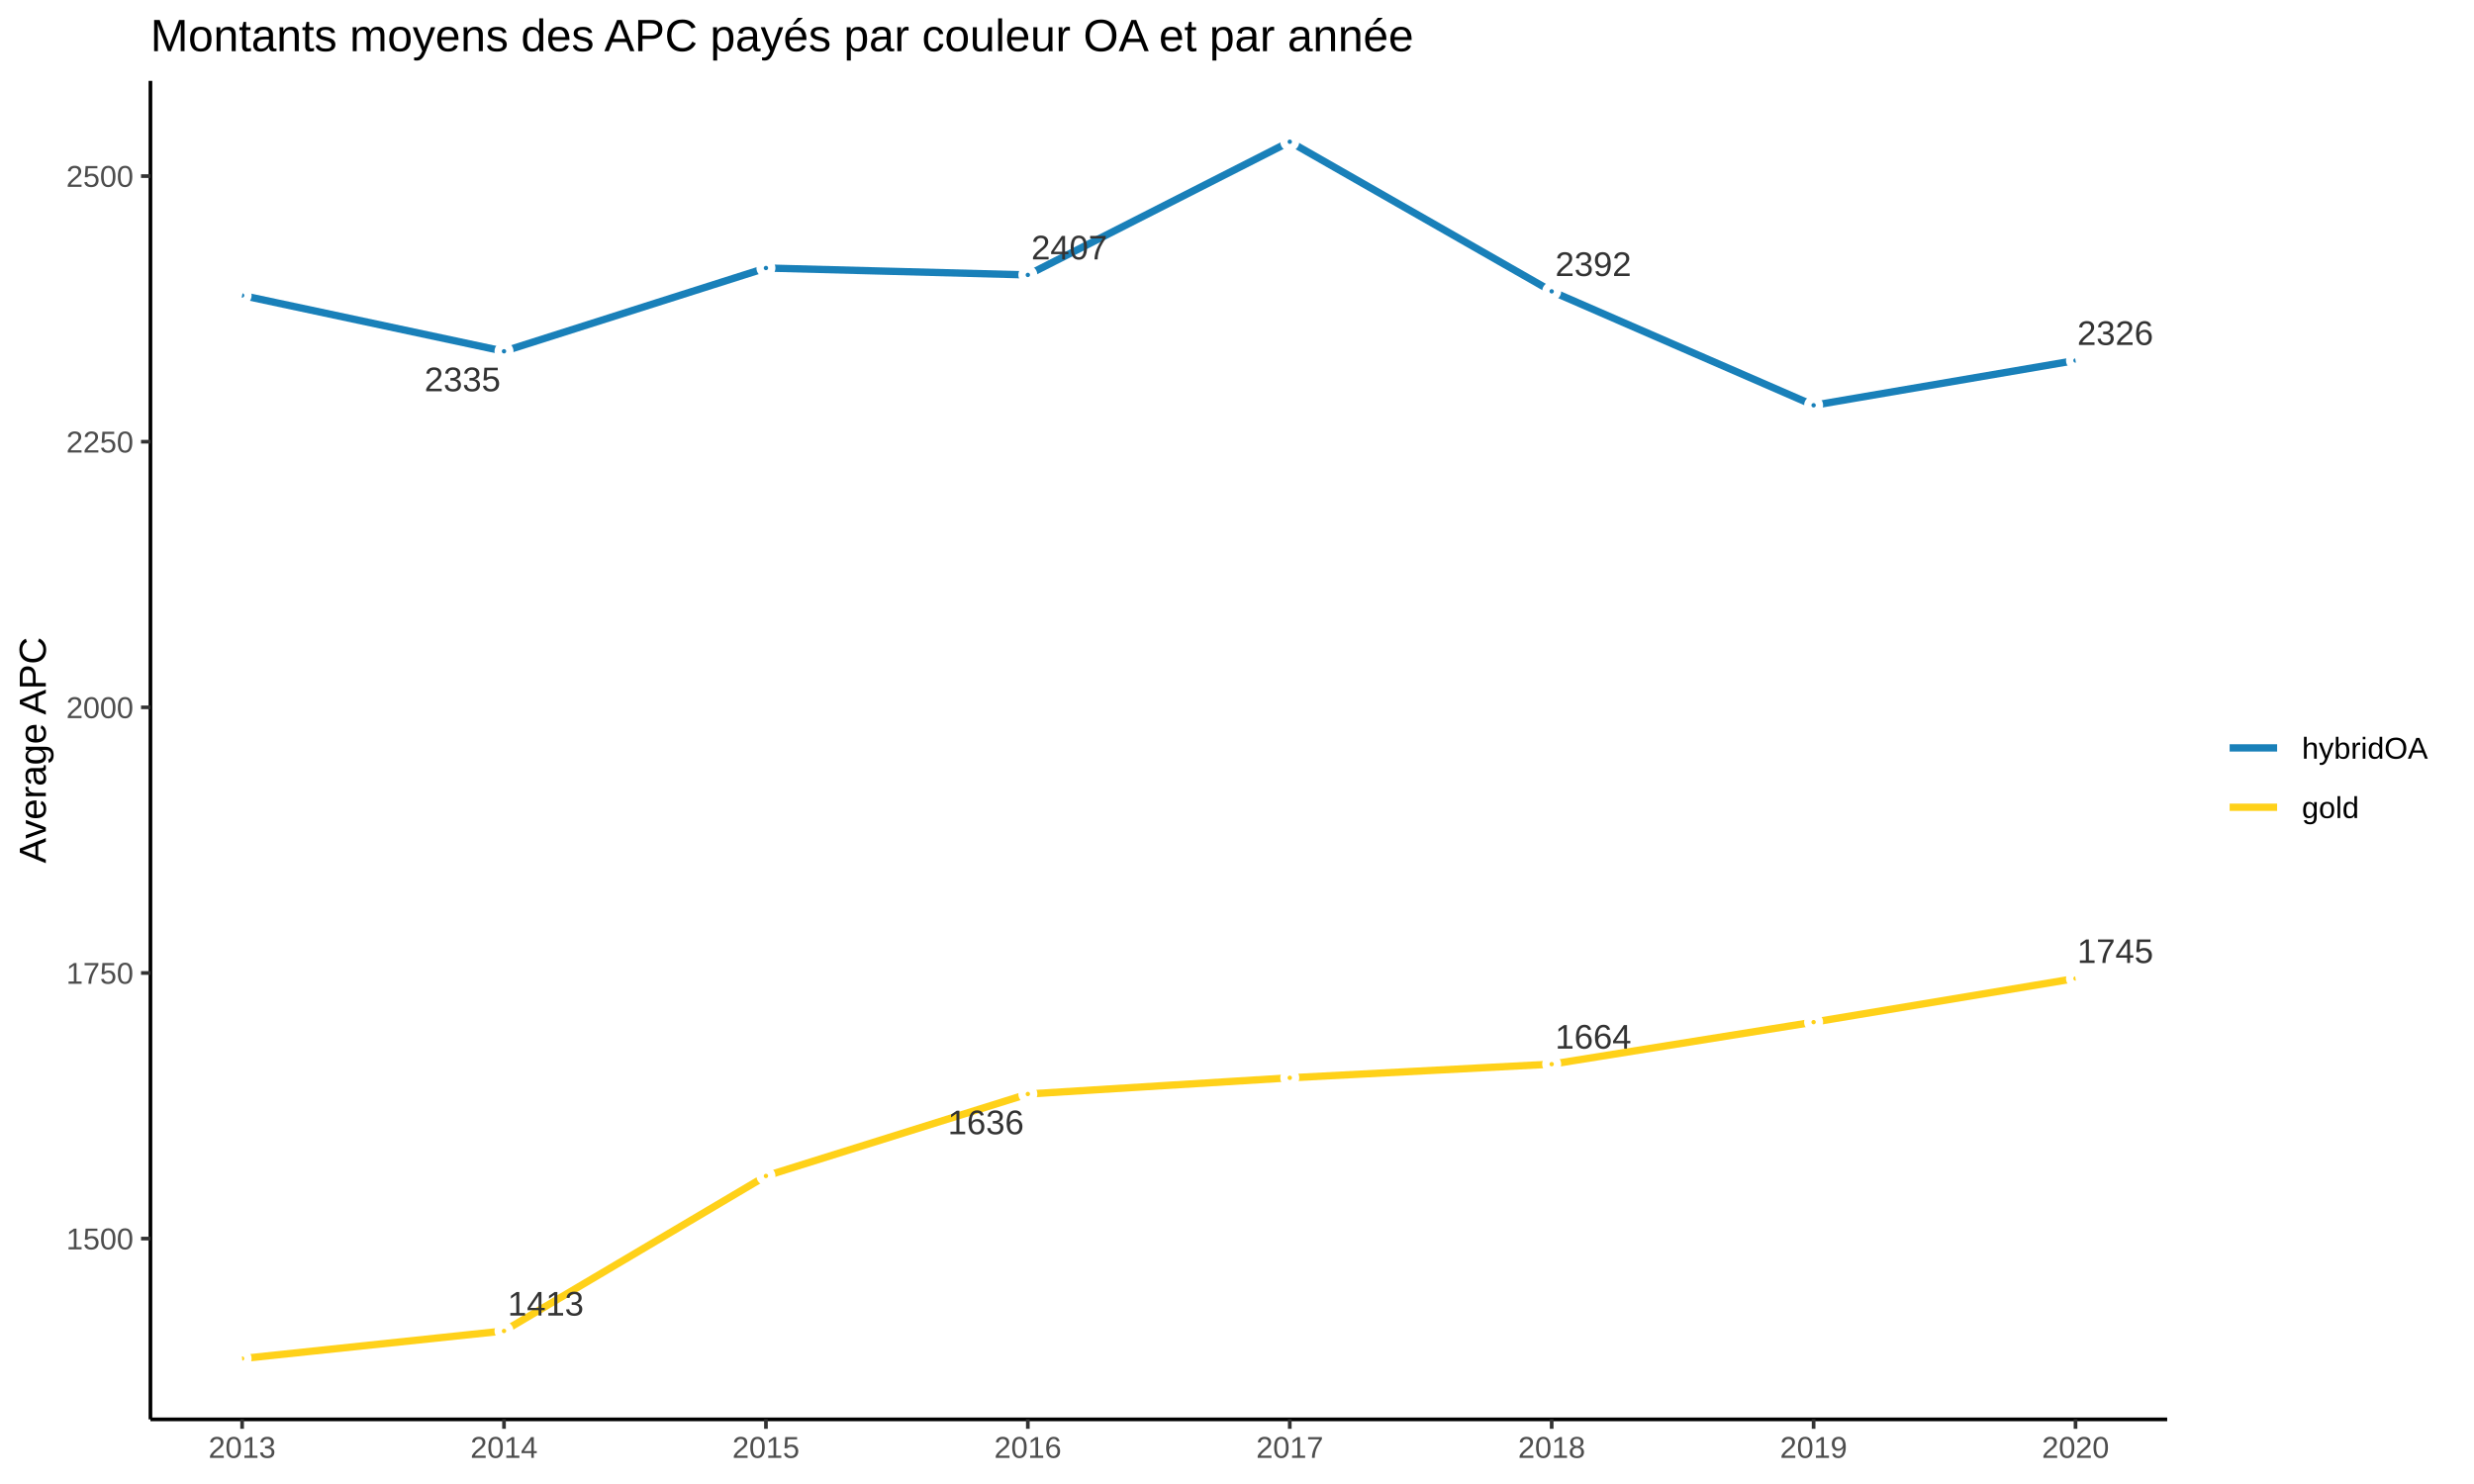
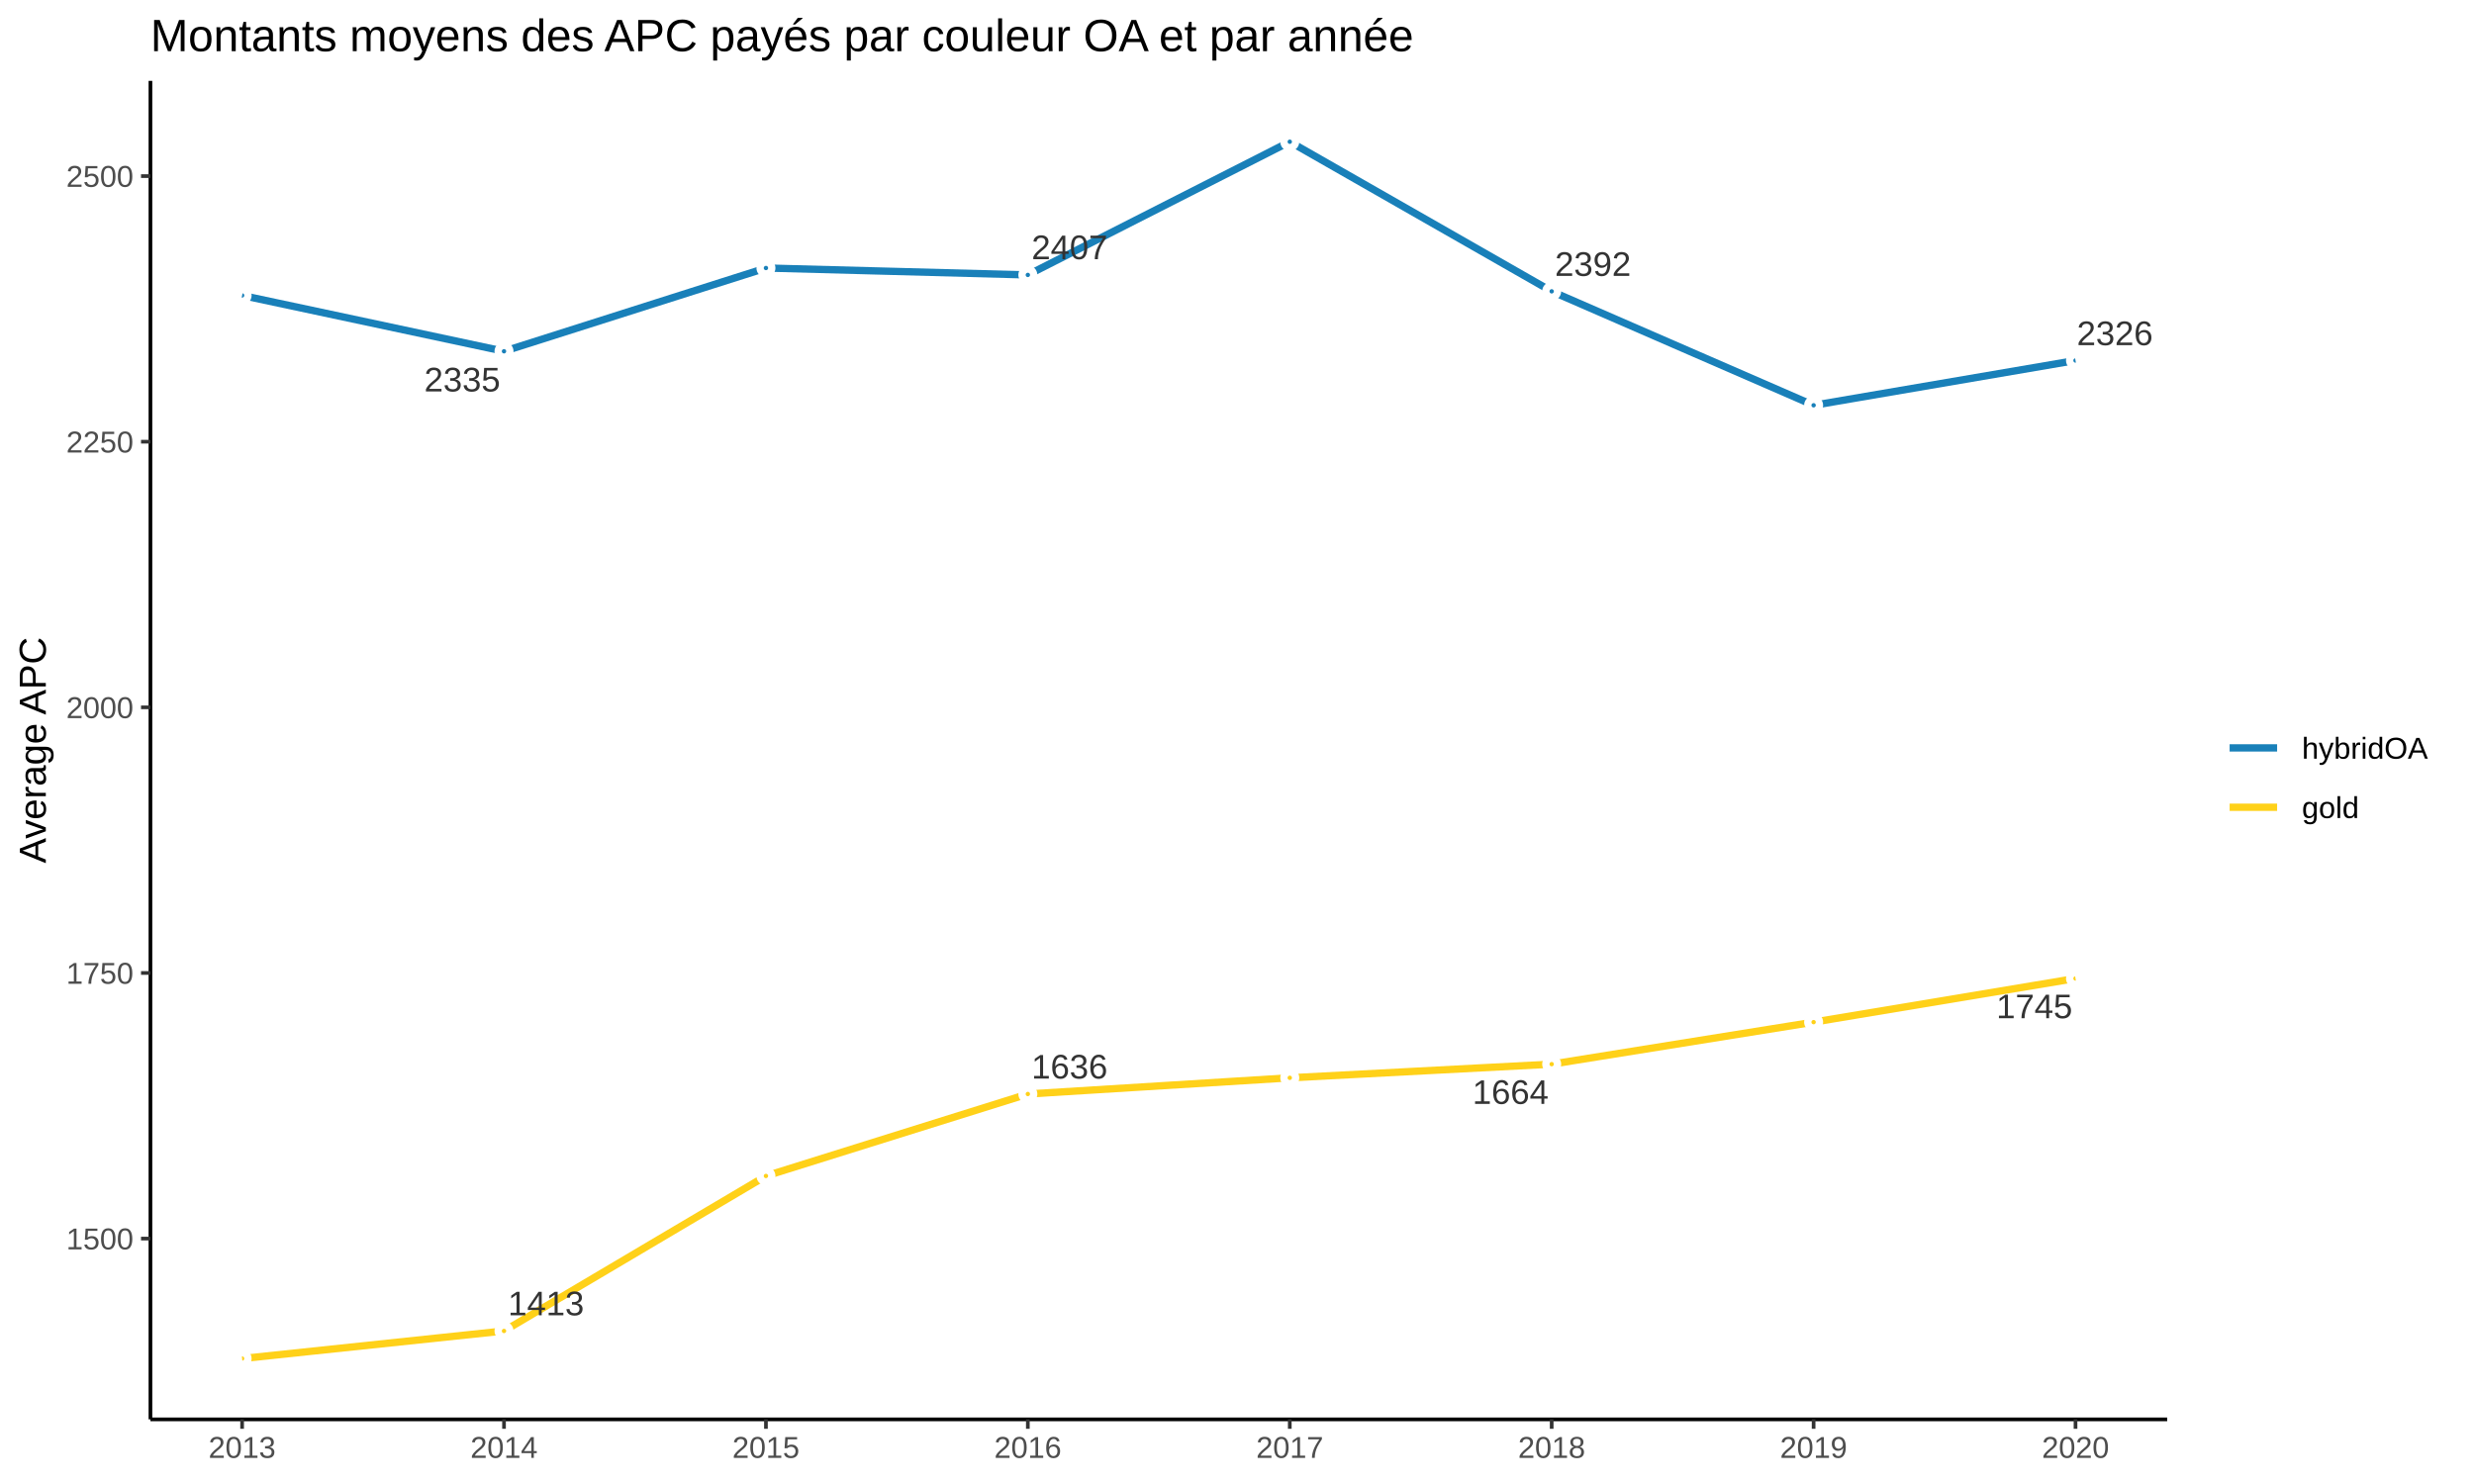
<svg xmlns="http://www.w3.org/2000/svg" class="svglite" width="720.00pt" height="432.00pt" viewBox="0 0 720.00 432.00">
  <defs>
    <style type="text/css">
    .svglite line, .svglite polyline, .svglite polygon, .svglite path, .svglite rect, .svglite circle {
      fill: none;
      stroke: #000000;
      stroke-linecap: round;
      stroke-linejoin: round;
      stroke-miterlimit: 10.00;
    }
    .svglite text {
      white-space: pre;
    }
  </style>
  </defs>
  <rect width="100%" height="100%" style="stroke: none; fill: #FFFFFF;" />
  <defs>
    <clipPath id="cpMC4wMHw3MjAuMDB8MC4wMHw0MzIuMDA=">
      <rect x="0.00" y="0.00" width="720.00" height="432.00" />
    </clipPath>
  </defs>
  <g clip-path="url(#cpMC4wMHw3MjAuMDB8MC4wMHw0MzIuMDA=)">
    <rect x="0" y="0" width="720.00" height="432.00" style="stroke-width: 1.07; stroke: #FFFFFF; fill: #FFFFFF;" />
  </g>
  <defs>
    <clipPath id="cpNDMuNzh8NjMwLjcxfDIzLjU0fDQxMy4xOQ==">
      <rect x="43.78" y="23.54" width="586.93" height="389.64" />
    </clipPath>
  </defs>
  <g clip-path="url(#cpNDMuNzh8NjMwLjcxfDIzLjU0fDQxMy4xOQ==)">
    <rect x="43.78" y="23.54" width="586.93" height="389.64" style="stroke-width: 1.07; stroke: none; fill: #FFFFFF;" />
    <polyline points="70.46,395.48 146.68,387.45 222.91,342.33 299.13,318.47 375.36,313.76 451.58,309.78 527.81,297.55 604.03,284.84 " style="stroke-width: 2.13; stroke: #FFCC00; stroke-opacity: 0.90; stroke-linecap: butt;" />
    <polyline points="70.46,86.00 146.68,102.26 222.91,78.02 299.13,80.03 375.36,41.26 451.58,84.81 527.81,117.98 604.03,104.94 " style="stroke-width: 2.13; stroke: #0072B2; stroke-opacity: 0.90; stroke-linecap: butt;" />
    <circle cx="70.46" cy="395.48" r="1.70" style="stroke-width: 2.13; stroke: #FFFFFF;" />
    <circle cx="70.46" cy="86.00" r="1.70" style="stroke-width: 2.13; stroke: #FFFFFF;" />
    <circle cx="146.68" cy="387.45" r="1.70" style="stroke-width: 2.13; stroke: #FFFFFF;" />
    <circle cx="146.68" cy="102.26" r="1.70" style="stroke-width: 2.13; stroke: #FFFFFF;" />
    <circle cx="222.91" cy="342.33" r="1.70" style="stroke-width: 2.13; stroke: #FFFFFF;" />
    <circle cx="222.91" cy="78.02" r="1.70" style="stroke-width: 2.13; stroke: #FFFFFF;" />
    <circle cx="299.13" cy="318.47" r="1.70" style="stroke-width: 2.13; stroke: #FFFFFF;" />
    <circle cx="299.13" cy="80.03" r="1.70" style="stroke-width: 2.13; stroke: #FFFFFF;" />
    <circle cx="375.36" cy="313.76" r="1.70" style="stroke-width: 2.13; stroke: #FFFFFF;" />
    <circle cx="375.36" cy="41.26" r="1.70" style="stroke-width: 2.13; stroke: #FFFFFF;" />
    <circle cx="451.58" cy="309.78" r="1.70" style="stroke-width: 2.13; stroke: #FFFFFF;" />
    <circle cx="451.58" cy="84.81" r="1.70" style="stroke-width: 2.13; stroke: #FFFFFF;" />
    <circle cx="527.81" cy="297.55" r="1.70" style="stroke-width: 2.13; stroke: #FFFFFF;" />
    <circle cx="527.81" cy="117.98" r="1.70" style="stroke-width: 2.13; stroke: #FFFFFF;" />
    <circle cx="604.03" cy="284.84" r="1.70" style="stroke-width: 2.13; stroke: #FFFFFF;" />
    <circle cx="604.03" cy="104.94" r="1.70" style="stroke-width: 2.13; stroke: #FFFFFF;" />
-     <text x="158.83" y="382.96" text-anchor="middle" style="font-size: 9.96px;fill: #333333; font-family: &quot;Arial&quot;;" textLength="22.78px" lengthAdjust="spacingAndGlyphs">1413</text>
-     <text x="134.60" y="113.89" text-anchor="middle" style="font-size: 9.96px;fill: #333333; font-family: &quot;Arial&quot;;" textLength="22.78px" lengthAdjust="spacingAndGlyphs">2335</text>
-     <text x="286.92" y="330.18" text-anchor="middle" style="font-size: 9.96px;fill: #333333; font-family: &quot;Arial&quot;;" textLength="22.78px" lengthAdjust="spacingAndGlyphs">1636</text>
-     <text x="311.21" y="75.52" text-anchor="middle" style="font-size: 9.96px;fill: #333333; font-family: &quot;Arial&quot;;" textLength="22.78px" lengthAdjust="spacingAndGlyphs">2407</text>
-     <text x="463.68" y="305.26" text-anchor="middle" style="font-size: 9.96px;fill: #333333; font-family: &quot;Arial&quot;;" textLength="22.78px" lengthAdjust="spacingAndGlyphs">1664</text>
-     <text x="463.70" y="80.35" text-anchor="middle" style="font-size: 9.96px;fill: #333333; font-family: &quot;Arial&quot;;" textLength="22.78px" lengthAdjust="spacingAndGlyphs">2392</text>
-     <text x="615.61" y="280.33" text-anchor="middle" style="font-size: 9.96px;fill: #333333; font-family: &quot;Arial&quot;;" textLength="22.78px" lengthAdjust="spacingAndGlyphs">1745</text>
-     <text x="615.61" y="100.42" text-anchor="middle" style="font-size: 9.96px;fill: #333333; font-family: &quot;Arial&quot;;" textLength="22.78px" lengthAdjust="spacingAndGlyphs">2326</text>
+     <text x="158.91" y="382.89" text-anchor="middle" style="font-size: 9.96px;fill: #333333; font-family: &quot;Arial&quot;;" textLength="22.78px" lengthAdjust="spacingAndGlyphs">1413</text>
+     <text x="134.53" y="113.95" text-anchor="middle" style="font-size: 9.96px;fill: #333333; font-family: &quot;Arial&quot;;" textLength="22.78px" lengthAdjust="spacingAndGlyphs">2335</text>
+     <text x="311.27" y="313.97" text-anchor="middle" style="font-size: 9.96px;fill: #333333; font-family: &quot;Arial&quot;;" textLength="22.78px" lengthAdjust="spacingAndGlyphs">1636</text>
+     <text x="311.29" y="75.45" text-anchor="middle" style="font-size: 9.96px;fill: #333333; font-family: &quot;Arial&quot;;" textLength="22.78px" lengthAdjust="spacingAndGlyphs">2407</text>
+     <text x="439.60" y="321.36" text-anchor="middle" style="font-size: 9.96px;fill: #333333; font-family: &quot;Arial&quot;;" textLength="22.78px" lengthAdjust="spacingAndGlyphs">1664</text>
+     <text x="463.59" y="80.32" text-anchor="middle" style="font-size: 9.96px;fill: #333333; font-family: &quot;Arial&quot;;" textLength="22.78px" lengthAdjust="spacingAndGlyphs">2392</text>
+     <text x="592.06" y="296.41" text-anchor="middle" style="font-size: 9.96px;fill: #333333; font-family: &quot;Arial&quot;;" textLength="22.78px" lengthAdjust="spacingAndGlyphs">1745</text>
+     <text x="615.49" y="100.48" text-anchor="middle" style="font-size: 9.96px;fill: #333333; font-family: &quot;Arial&quot;;" textLength="22.78px" lengthAdjust="spacingAndGlyphs">2326</text>
  </g>
  <g clip-path="url(#cpMC4wMHw3MjAuMDB8MC4wMHw0MzIuMDA=)">
    <polyline points="43.78,413.19 43.78,23.54 " style="stroke-width: 1.07; stroke-linecap: butt;" />
    <text x="38.85" y="363.70" text-anchor="end" style="font-size: 8.80px;fill: #4D4D4D; font-family: &quot;Arial&quot;;" textLength="20.13px" lengthAdjust="spacingAndGlyphs">1500</text>
    <text x="38.85" y="286.38" text-anchor="end" style="font-size: 8.80px;fill: #4D4D4D; font-family: &quot;Arial&quot;;" textLength="20.13px" lengthAdjust="spacingAndGlyphs">1750</text>
    <text x="38.85" y="209.05" text-anchor="end" style="font-size: 8.80px;fill: #4D4D4D; font-family: &quot;Arial&quot;;" textLength="20.13px" lengthAdjust="spacingAndGlyphs">2000</text>
    <text x="38.85" y="131.73" text-anchor="end" style="font-size: 8.80px;fill: #4D4D4D; font-family: &quot;Arial&quot;;" textLength="20.13px" lengthAdjust="spacingAndGlyphs">2250</text>
    <text x="38.85" y="54.40" text-anchor="end" style="font-size: 8.80px;fill: #4D4D4D; font-family: &quot;Arial&quot;;" textLength="20.13px" lengthAdjust="spacingAndGlyphs">2500</text>
    <polyline points="41.04,360.56 43.78,360.56 " style="stroke-width: 1.07; stroke: #333333; stroke-linecap: butt;" />
    <polyline points="41.04,283.24 43.78,283.24 " style="stroke-width: 1.07; stroke: #333333; stroke-linecap: butt;" />
    <polyline points="41.04,205.91 43.78,205.91 " style="stroke-width: 1.07; stroke: #333333; stroke-linecap: butt;" />
    <polyline points="41.04,128.58 43.78,128.58 " style="stroke-width: 1.07; stroke: #333333; stroke-linecap: butt;" />
    <polyline points="41.04,51.26 43.78,51.26 " style="stroke-width: 1.07; stroke: #333333; stroke-linecap: butt;" />
    <polyline points="43.78,413.19 630.71,413.19 " style="stroke-width: 1.07; stroke-linecap: butt;" />
    <polyline points="70.46,415.93 70.46,413.19 " style="stroke-width: 1.07; stroke: #333333; stroke-linecap: butt;" />
    <polyline points="146.68,415.93 146.68,413.19 " style="stroke-width: 1.07; stroke: #333333; stroke-linecap: butt;" />
    <polyline points="222.91,415.93 222.91,413.19 " style="stroke-width: 1.07; stroke: #333333; stroke-linecap: butt;" />
    <polyline points="299.13,415.93 299.13,413.19 " style="stroke-width: 1.07; stroke: #333333; stroke-linecap: butt;" />
    <polyline points="375.36,415.93 375.36,413.19 " style="stroke-width: 1.07; stroke: #333333; stroke-linecap: butt;" />
    <polyline points="451.58,415.93 451.58,413.19 " style="stroke-width: 1.07; stroke: #333333; stroke-linecap: butt;" />
    <polyline points="527.81,415.93 527.81,413.19 " style="stroke-width: 1.07; stroke: #333333; stroke-linecap: butt;" />
    <polyline points="604.03,415.93 604.03,413.19 " style="stroke-width: 1.07; stroke: #333333; stroke-linecap: butt;" />
    <text x="70.46" y="424.40" text-anchor="middle" style="font-size: 8.80px;fill: #4D4D4D; font-family: &quot;Arial&quot;;" textLength="20.13px" lengthAdjust="spacingAndGlyphs">2013</text>
    <text x="146.68" y="424.40" text-anchor="middle" style="font-size: 8.80px;fill: #4D4D4D; font-family: &quot;Arial&quot;;" textLength="20.13px" lengthAdjust="spacingAndGlyphs">2014</text>
    <text x="222.91" y="424.40" text-anchor="middle" style="font-size: 8.80px;fill: #4D4D4D; font-family: &quot;Arial&quot;;" textLength="20.13px" lengthAdjust="spacingAndGlyphs">2015</text>
    <text x="299.13" y="424.40" text-anchor="middle" style="font-size: 8.80px;fill: #4D4D4D; font-family: &quot;Arial&quot;;" textLength="20.13px" lengthAdjust="spacingAndGlyphs">2016</text>
    <text x="375.36" y="424.40" text-anchor="middle" style="font-size: 8.80px;fill: #4D4D4D; font-family: &quot;Arial&quot;;" textLength="20.13px" lengthAdjust="spacingAndGlyphs">2017</text>
    <text x="451.58" y="424.40" text-anchor="middle" style="font-size: 8.80px;fill: #4D4D4D; font-family: &quot;Arial&quot;;" textLength="20.13px" lengthAdjust="spacingAndGlyphs">2018</text>
    <text x="527.81" y="424.40" text-anchor="middle" style="font-size: 8.80px;fill: #4D4D4D; font-family: &quot;Arial&quot;;" textLength="20.13px" lengthAdjust="spacingAndGlyphs">2019</text>
    <text x="604.03" y="424.40" text-anchor="middle" style="font-size: 8.80px;fill: #4D4D4D; font-family: &quot;Arial&quot;;" textLength="20.13px" lengthAdjust="spacingAndGlyphs">2020</text>
    <text transform="translate(13.33,218.37) rotate(-90)" text-anchor="middle" style="font-size: 11.00px; font-family: &quot;Arial&quot;;" textLength="66.00px" lengthAdjust="spacingAndGlyphs">Average APC</text>
    <rect x="641.67" y="187.62" width="72.85" height="61.50" style="stroke-width: 1.07; stroke: none; fill: #FFFFFF;" />
    <line x1="648.88" y1="217.71" x2="662.70" y2="217.71" style="stroke-width: 2.13; stroke: #0072B2; stroke-opacity: 0.90; stroke-linecap: butt;" />
    <line x1="648.88" y1="234.99" x2="662.70" y2="234.99" style="stroke-width: 2.13; stroke: #FFCC00; stroke-opacity: 0.90; stroke-linecap: butt;" />
    <text x="669.91" y="220.86" style="font-size: 8.80px; font-family: &quot;Arial&quot;;" textLength="39.13px" lengthAdjust="spacingAndGlyphs">hybridOA</text>
    <text x="669.91" y="238.14" style="font-size: 8.80px; font-family: &quot;Arial&quot;;" textLength="18.40px" lengthAdjust="spacingAndGlyphs">gold</text>
    <text x="43.78" y="14.90" style="font-size: 13.20px; font-family: &quot;Arial&quot;;" textLength="383.56px" lengthAdjust="spacingAndGlyphs">Montants moyens des APC payés par couleur OA et par année</text>
  </g>
</svg>
